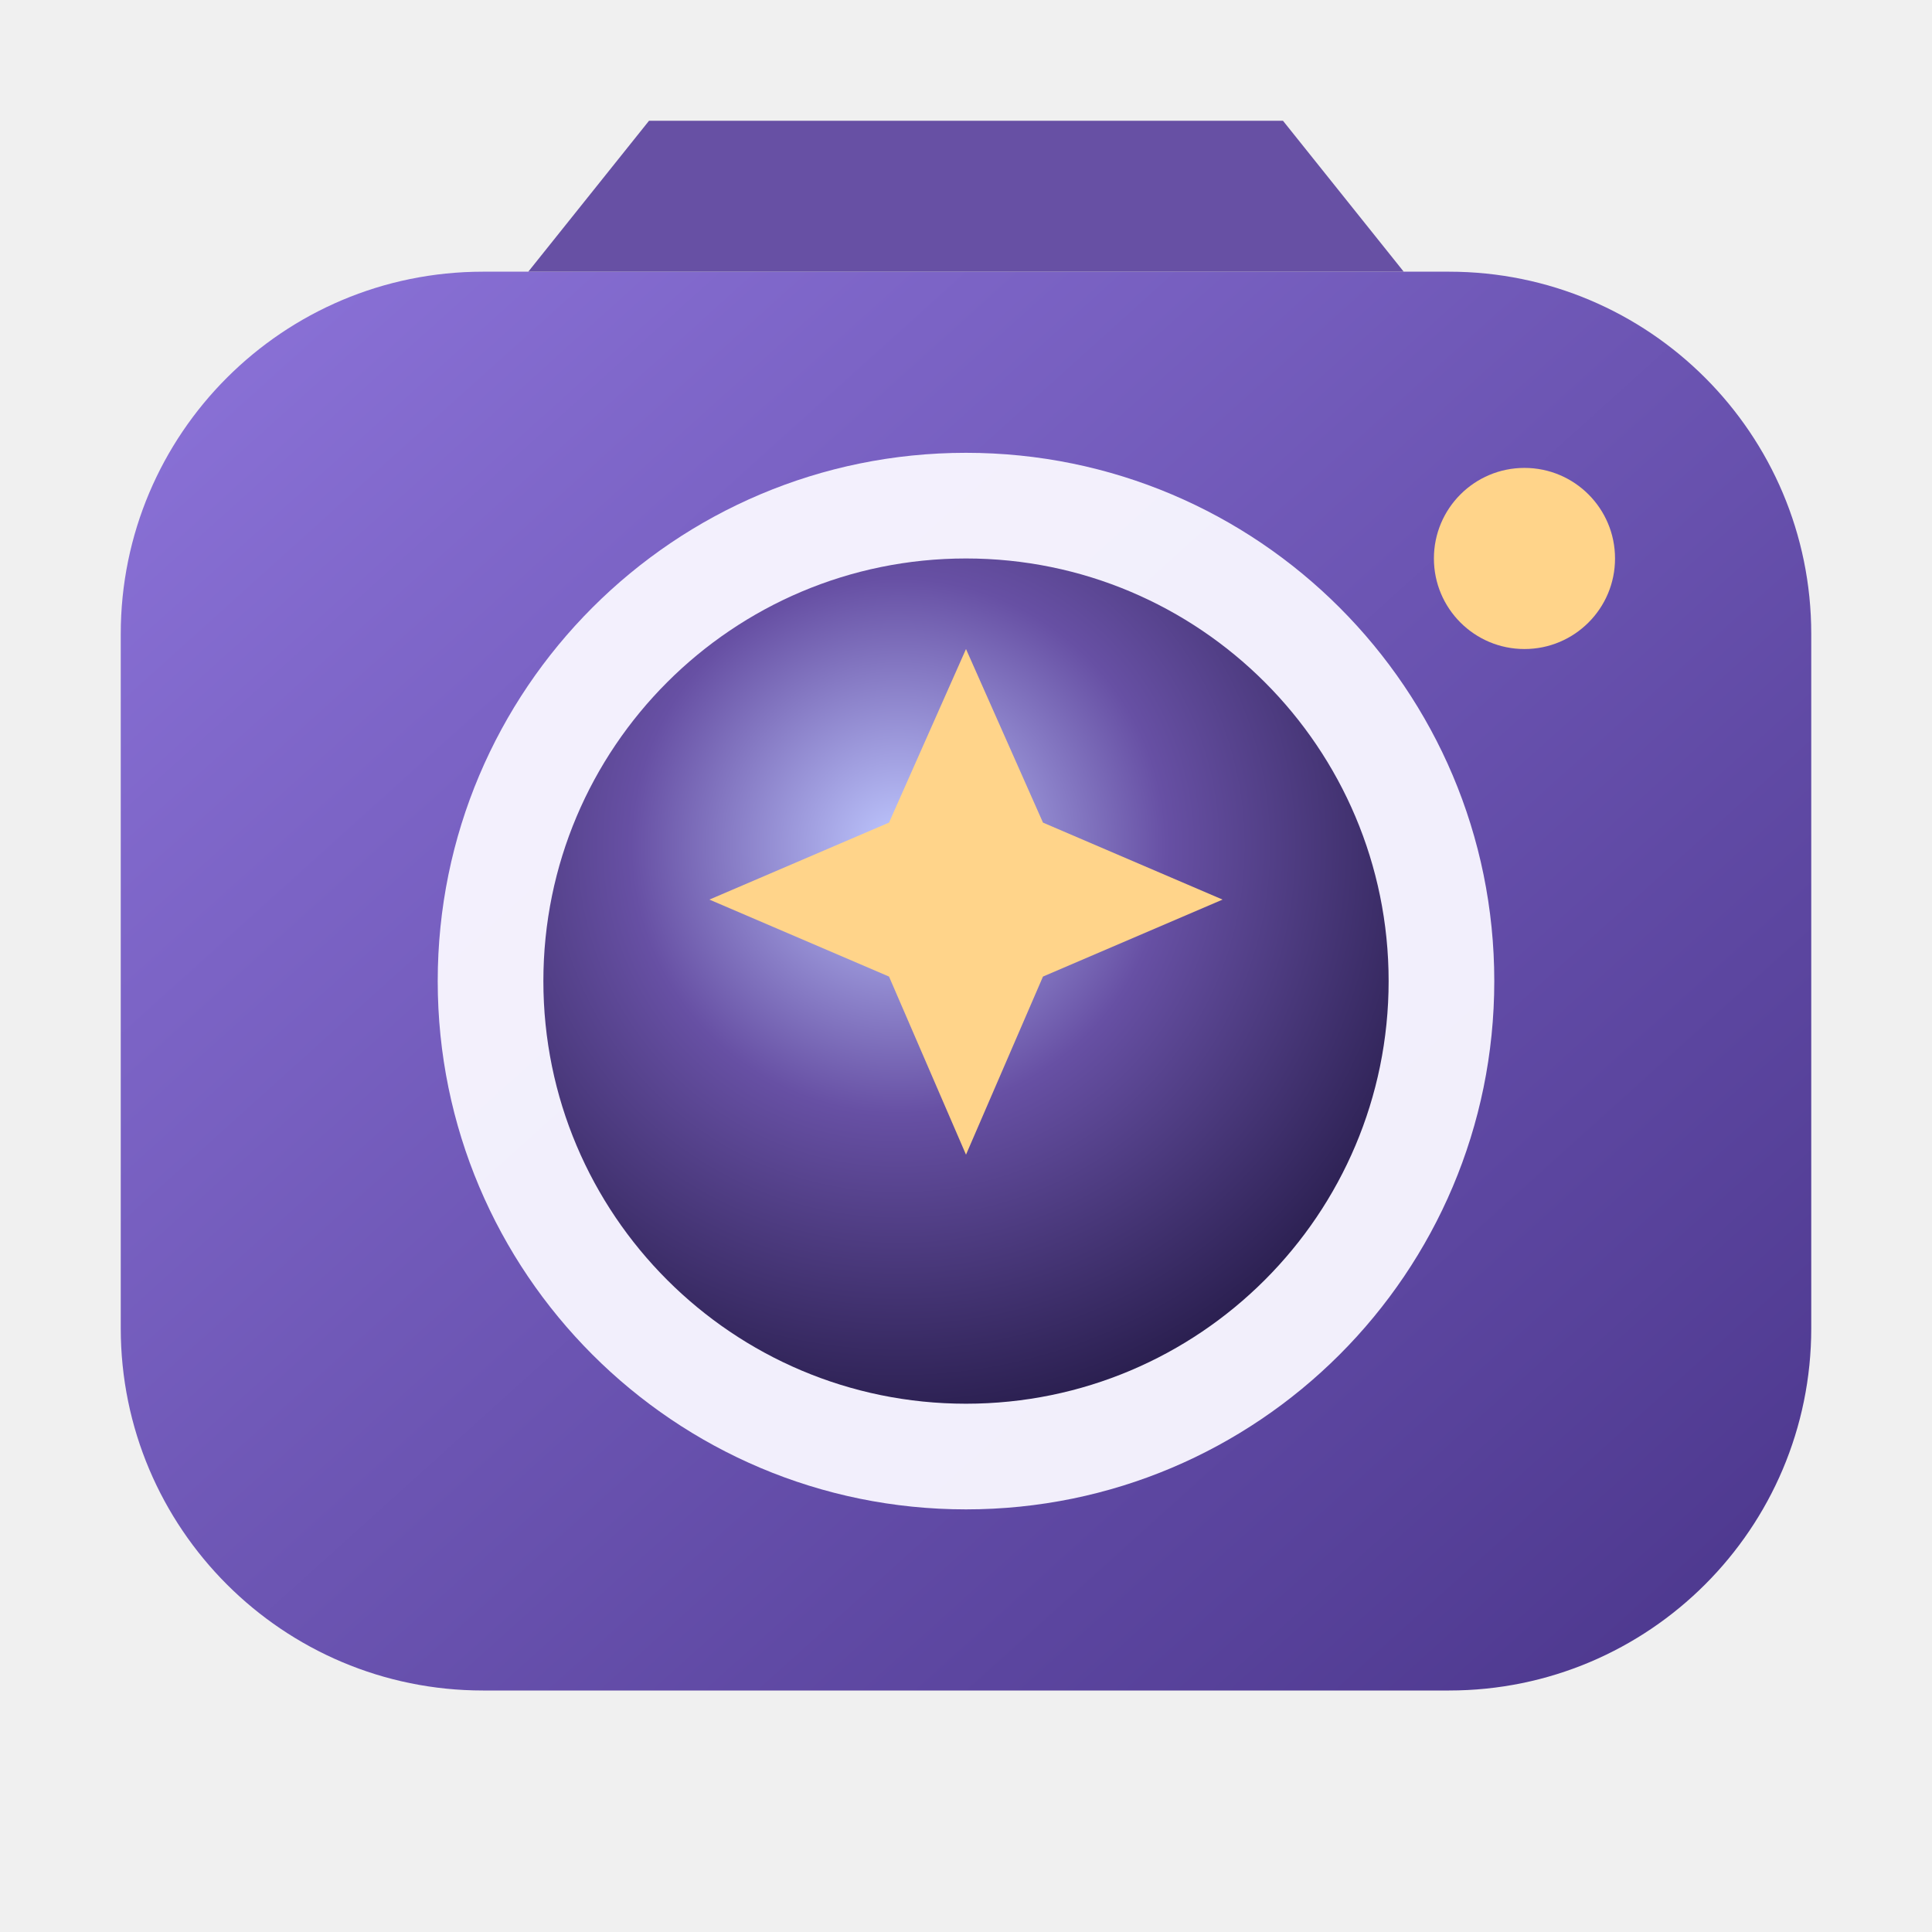
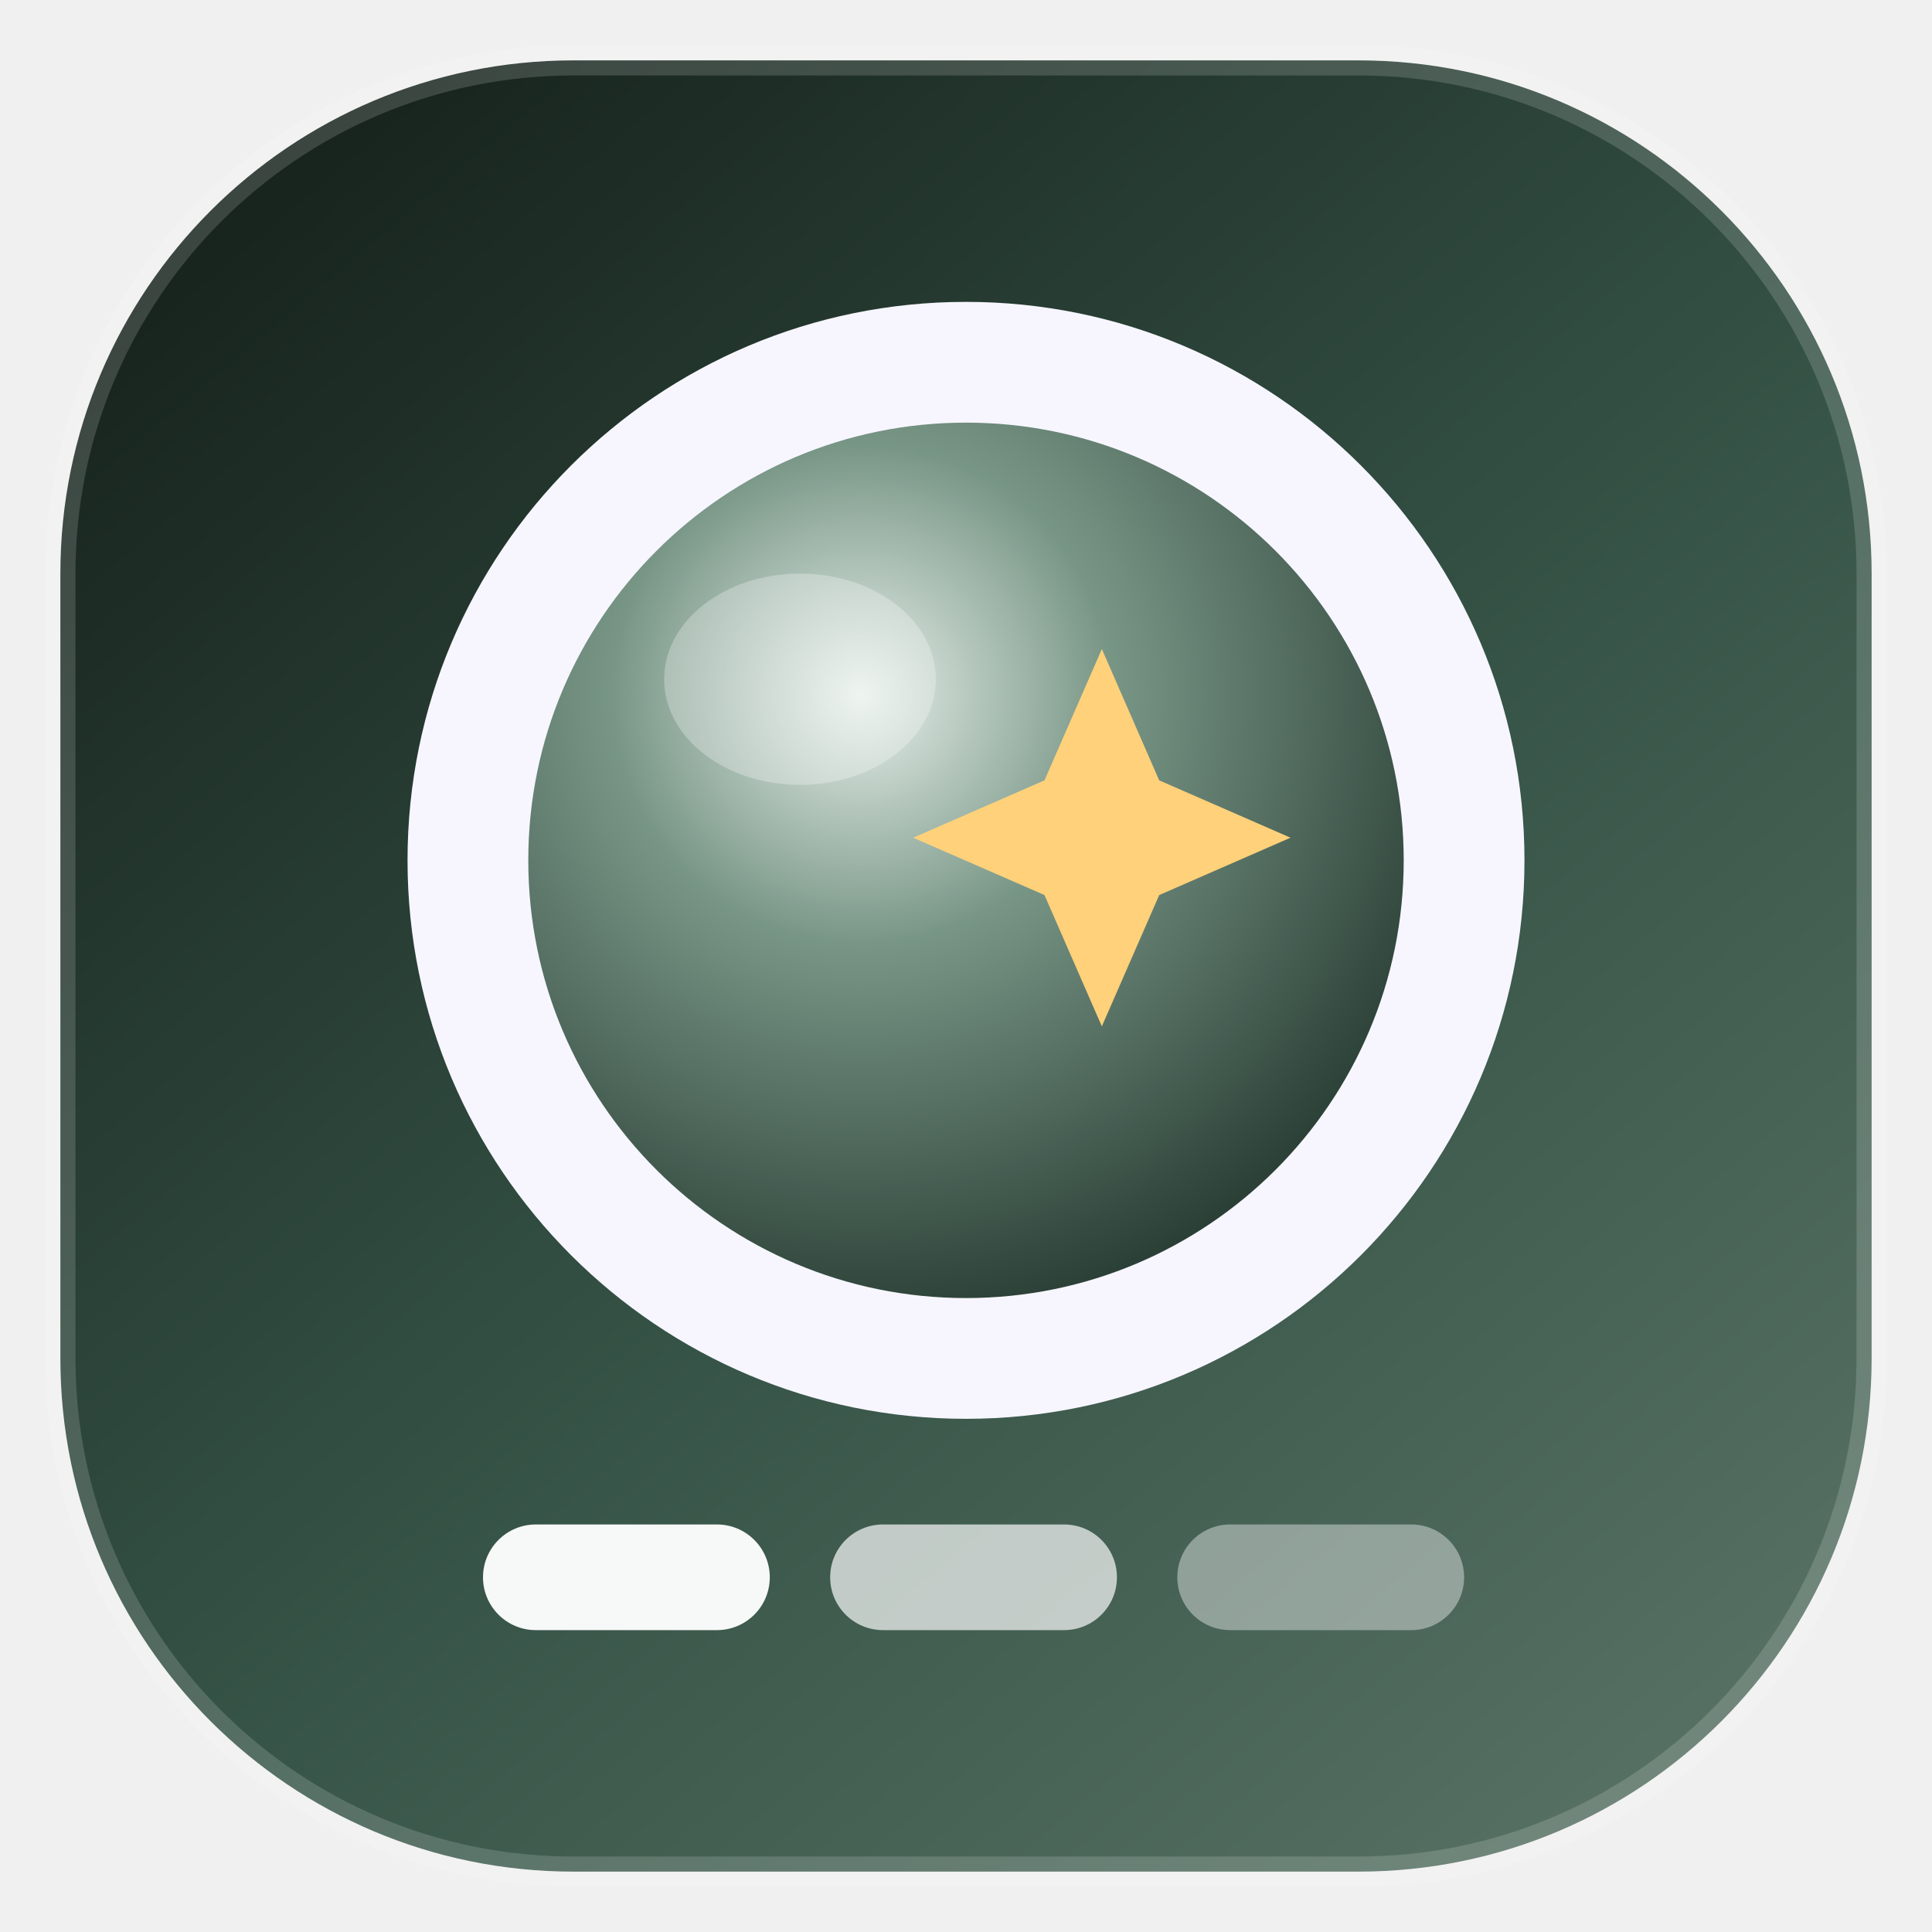
<svg xmlns="http://www.w3.org/2000/svg" viewBox="0 0 128 128" role="img" aria-labelledby="title description">
  <defs>
-     <linearGradient id="frame" x1="18" y1="14" x2="110" y2="116" gradientUnits="userSpaceOnUse">
-       <stop stop-color="#8B72D8" />
-       <stop offset="1" stop-color="#4C378D" />
+     <linearGradient id="canvas" x1="18" y1="10" x2="112" y2="121" gradientUnits="userSpaceOnUse">
+       <stop stop-color="#17231D" />
+       <stop offset=".55" stop-color="#365447" />
+       <stop offset="1" stop-color="#587265" />
    </linearGradient>
-     <radialGradient id="lens" cx="42%" cy="34%" r="72%">
-       <stop stop-color="#BFC8FF" />
-       <stop offset="0.44" stop-color="#6750A4" />
-       <stop offset="1" stop-color="#241A47" />
+     <radialGradient id="lens" cx="38%" cy="31%" r="75%">
+       <stop stop-color="#E8F0EB" />
+       <stop offset=".38" stop-color="#789686" />
+       <stop offset="1" stop-color="#263A31" />
    </radialGradient>
  </defs>
-   <rect x="8" y="18" width="112" height="94" rx="24" fill="url(#frame)" />
-   <path d="M35 18l8-10h42l8 10" fill="#6750A4" />
-   <circle cx="64" cy="65" r="35" fill="#F8F6FF" opacity=".96" />
-   <circle cx="64" cy="65" r="28" fill="url(#lens)" />
-   <path d="M64 43l5.1 11.5L81 59.6l-11.9 5.1L64 76.5l-5.1-11.8L47 59.6l11.9-5.1z" fill="#FFD48A" />
-   <circle cx="101" cy="37" r="6" fill="#FFD48A" />
+   <rect x="4" y="4" width="120" height="120" rx="34" fill="url(#canvas)" stroke="#FFFFFF" stroke-opacity=".16" stroke-width="2" />
+   <circle cx="64" cy="57" r="37" fill="#F7F6FF" />
+   <circle cx="64" cy="57" r="29" fill="url(#lens)" />
+   <ellipse cx="53" cy="45" rx="9" ry="7" fill="#FFFFFF" opacity=".28" />
+   <path d="M73 43l3.8 8.7 8.7 3.8-8.7 3.8L73 68l-3.8-8.7-8.7-3.8 8.7-3.8z" fill="#FFD17A" />
+   <rect x="32" y="101" width="19" height="7" rx="3.5" fill="#FFFFFF" opacity=".96" />
+   <rect x="55" y="101" width="19" height="7" rx="3.5" fill="#FFFFFF" opacity=".68" />
+   <rect x="78" y="101" width="19" height="7" rx="3.5" fill="#FFFFFF" opacity=".4" />
</svg>
